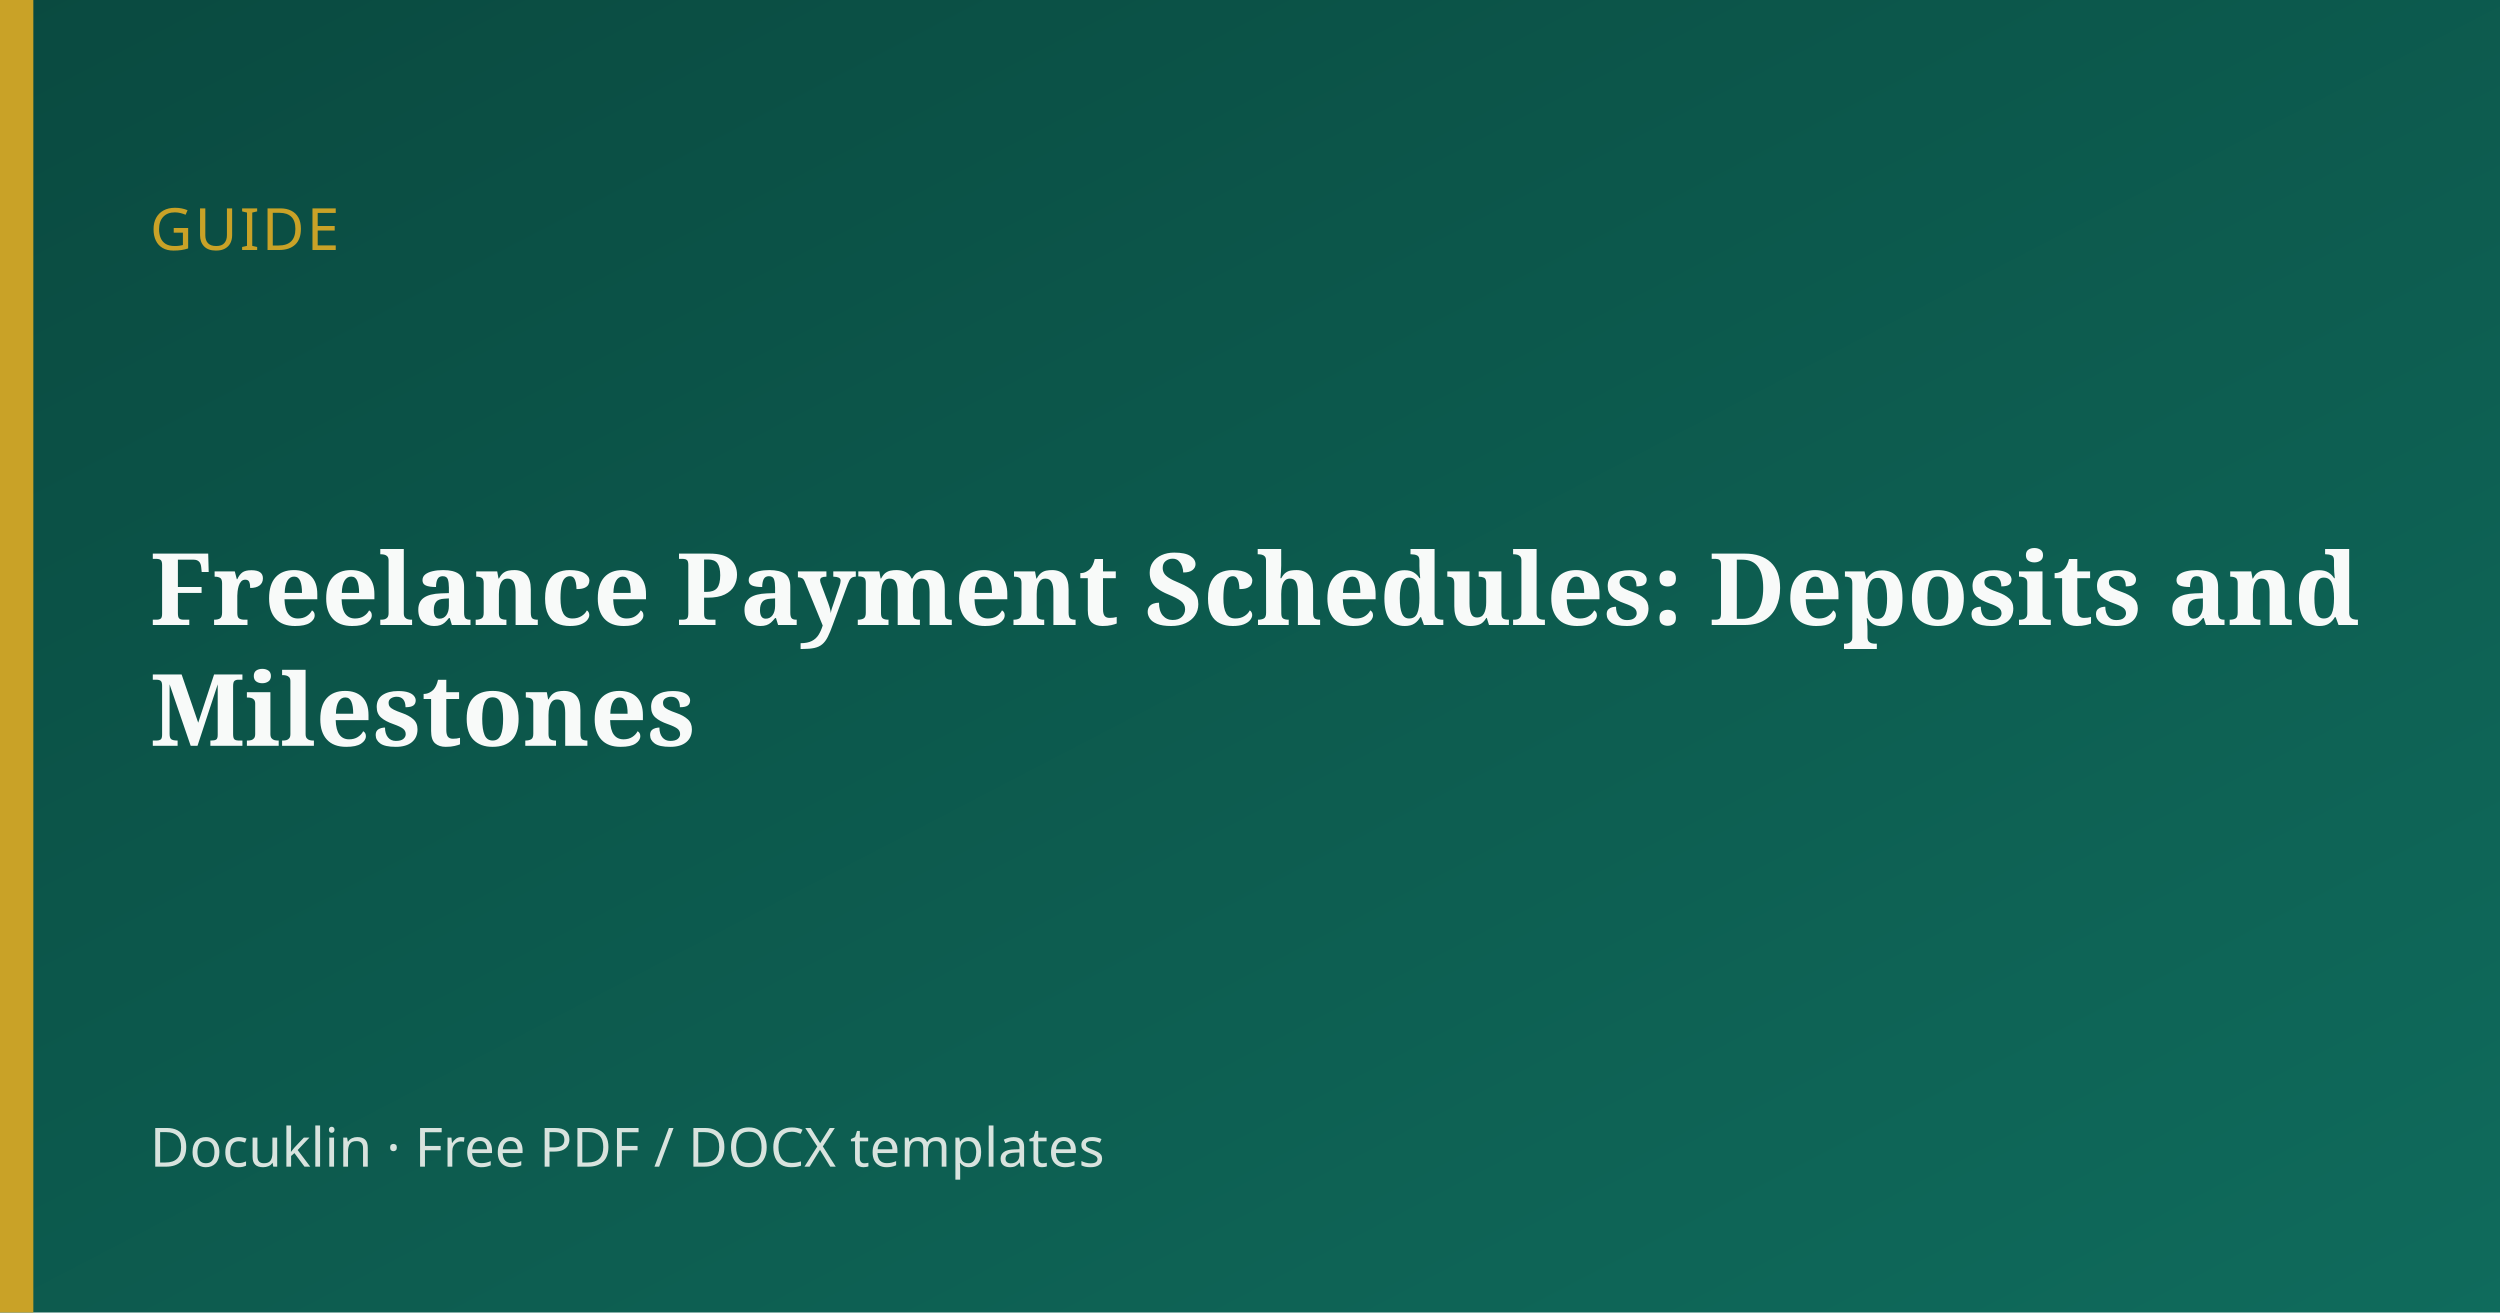
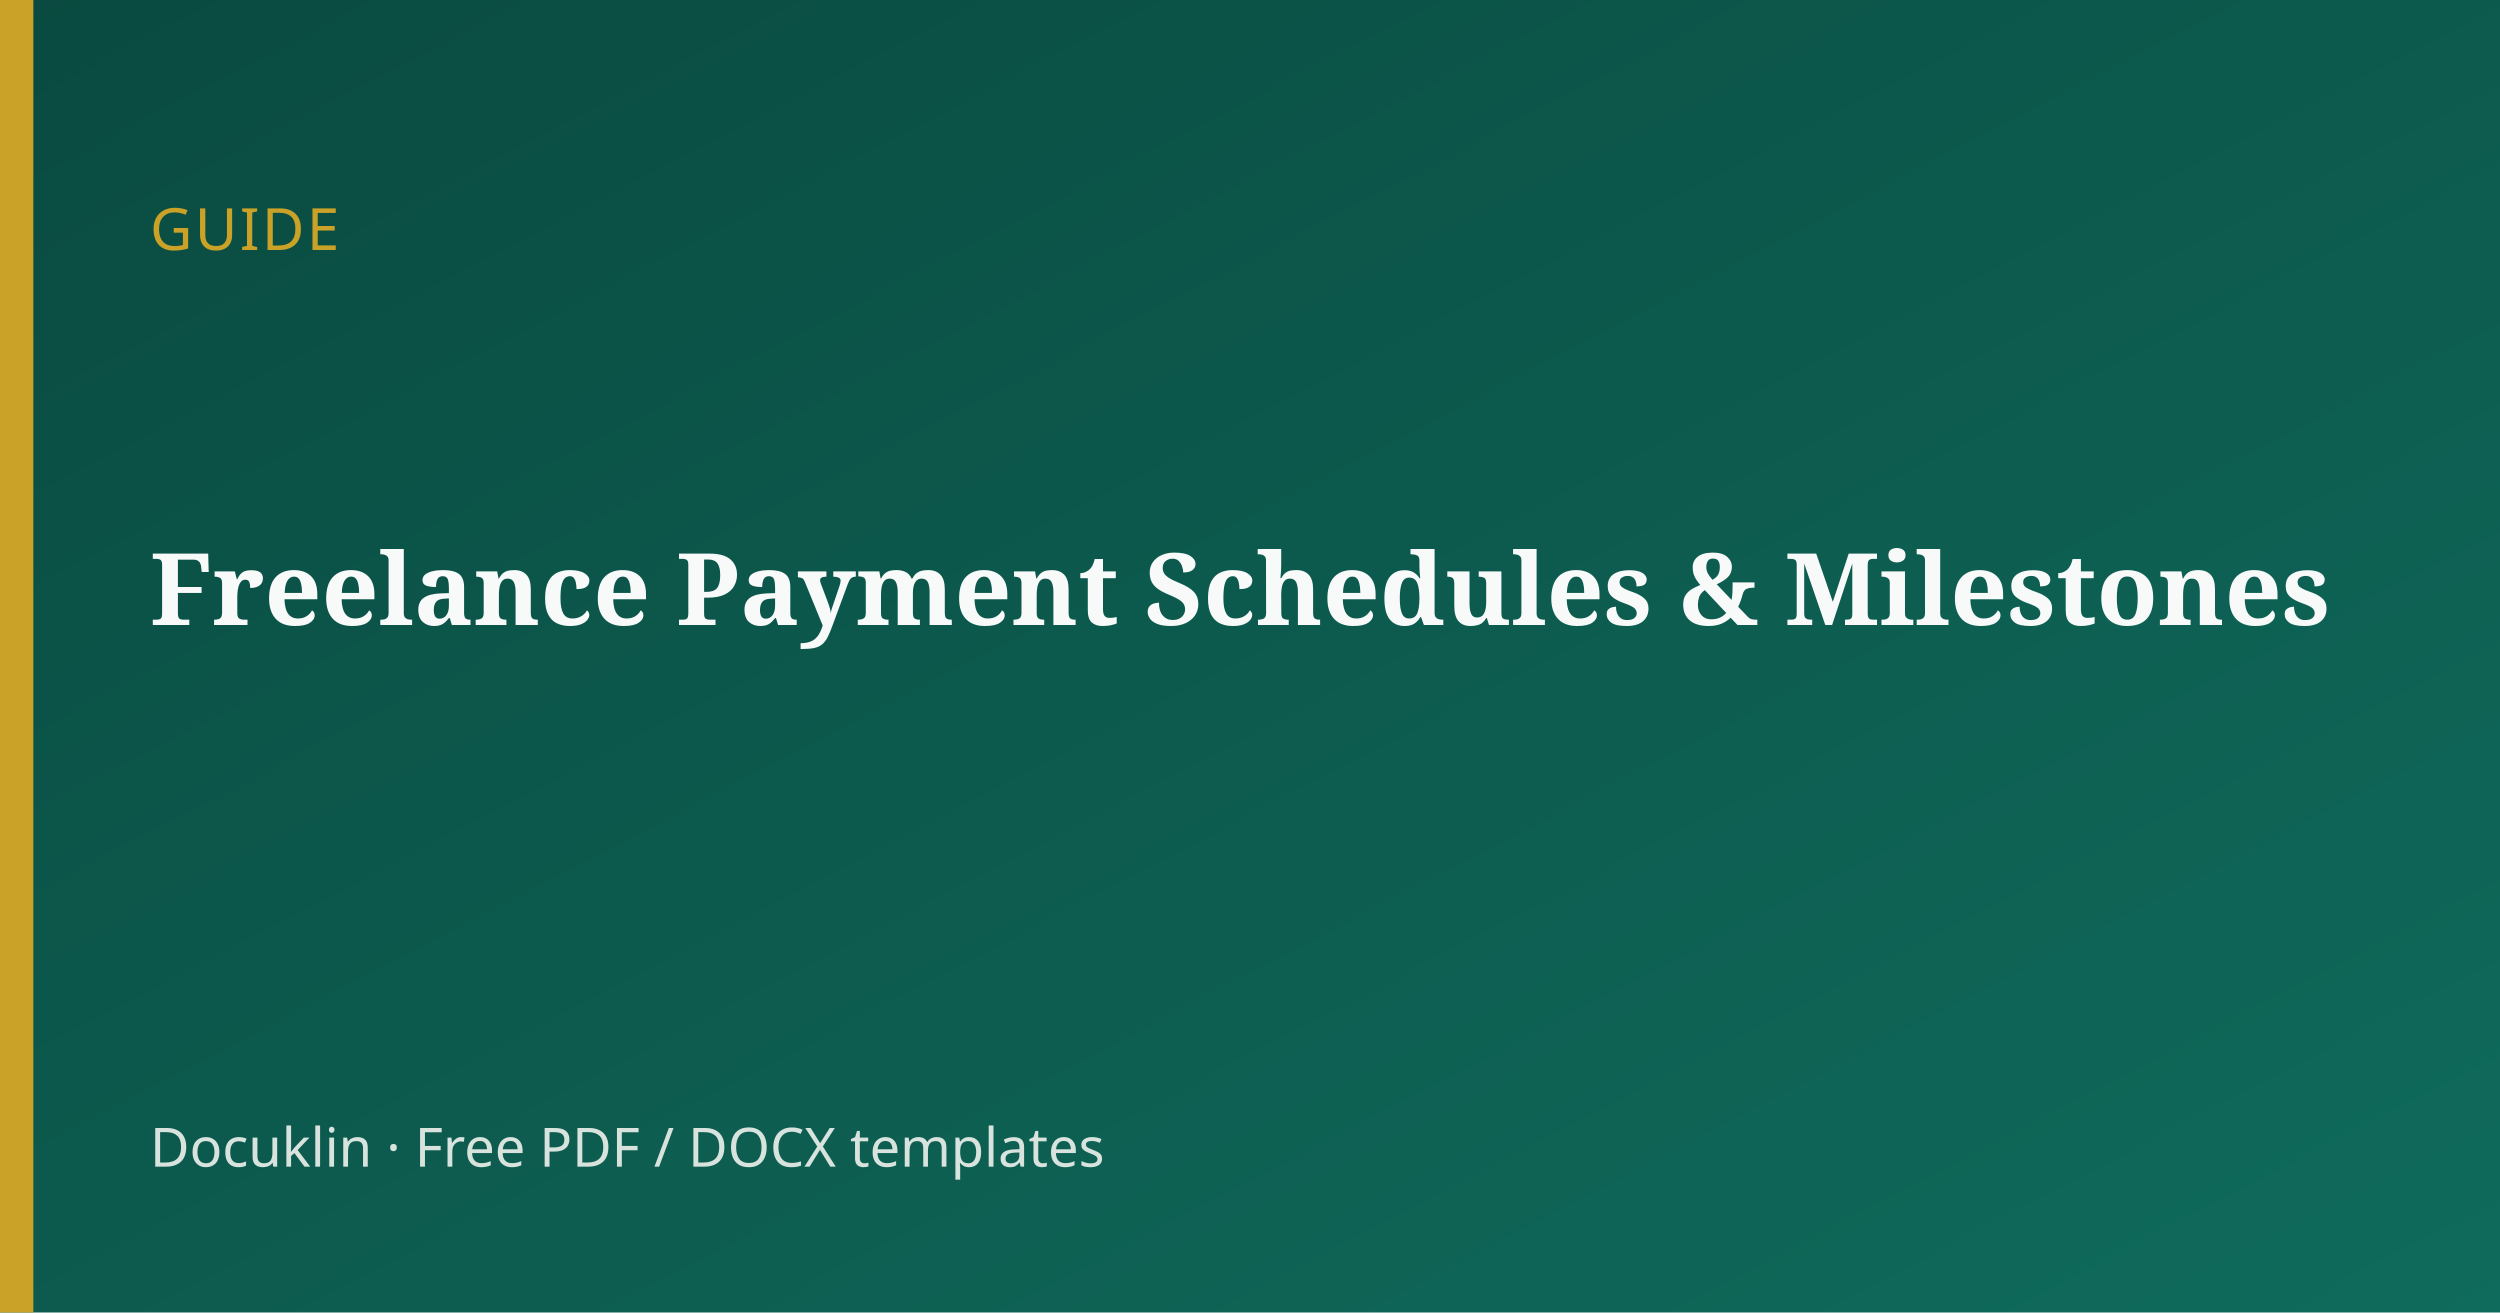
<svg xmlns="http://www.w3.org/2000/svg" width="1200" height="630" viewBox="0 0 1200 630" role="img">
  <defs>
    <linearGradient id="bg" x1="0" y1="0" x2="1" y2="1">
      <stop offset="0%" stop-color="#0a4a40" />
      <stop offset="100%" stop-color="#0f6b5c" />
    </linearGradient>
  </defs>
  <rect width="1200" height="630" fill="url(#bg)" />
  <rect x="0" y="0" width="16" height="630" fill="#c9a227" />
  <text x="72" y="120" fill="#c9a227" font-family="system-ui,sans-serif" font-size="28" letter-spacing="0.04em">GUIDE</text>
-   <text x="72" y="300" fill="#f8faf9" font-family="Georgia, serif" font-size="48" font-weight="700">Freelance Payment Schedules: Deposits and</text>
-   <text x="72" y="358" fill="#f8faf9" font-family="Georgia, serif" font-size="48" font-weight="700">Milestones</text>
+   <text x="72" y="300" fill="#f8faf9" font-family="Georgia, serif" font-size="48" font-weight="700">Freelance Payment Schedules &amp; Milestones</text>
  <text x="72" y="560" fill="#d8e3de" font-family="system-ui,sans-serif" font-size="26">Docuklin · Free PDF / DOCX templates</text>
</svg>
